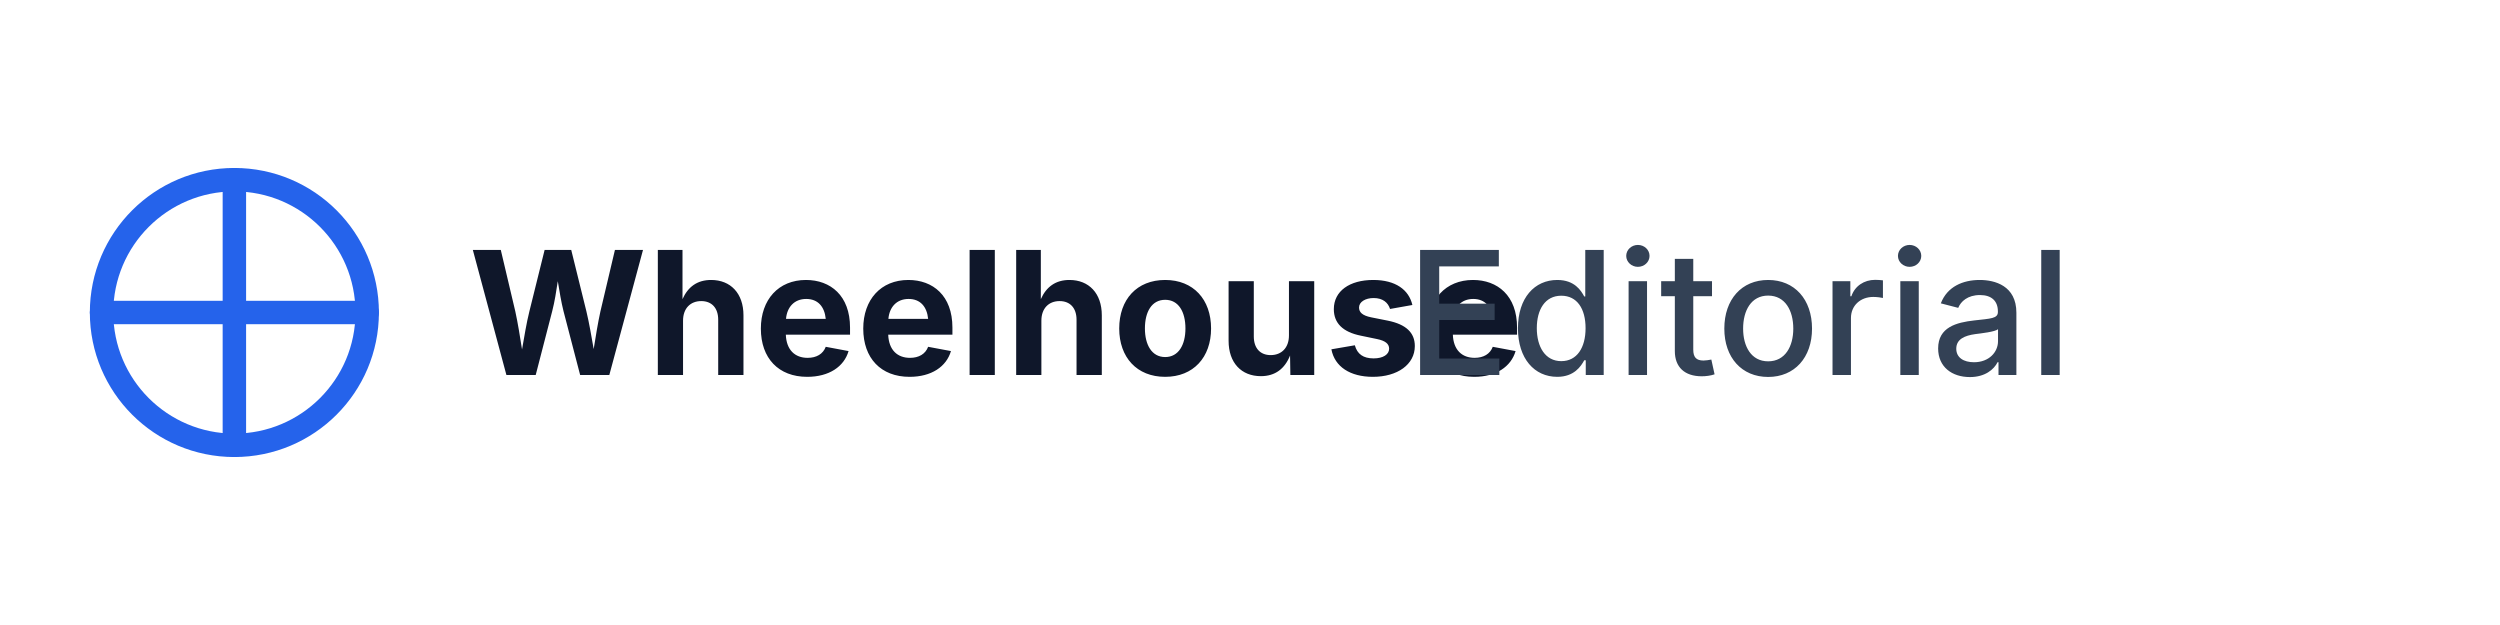
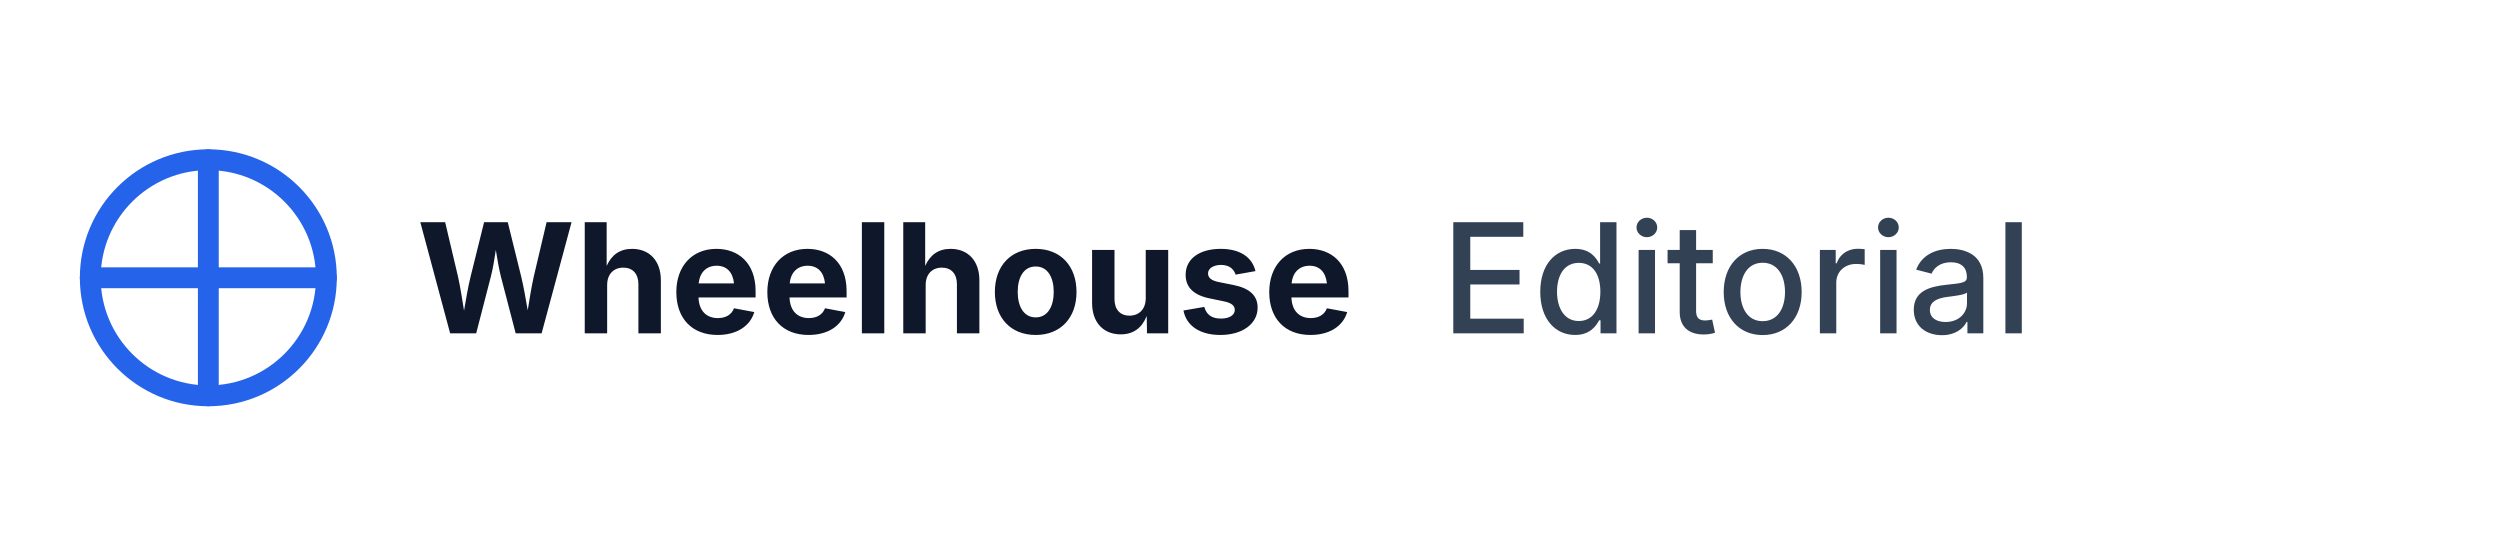
- <svg xmlns="http://www.w3.org/2000/svg" width="640" height="160" viewBox="0 0 640 160">
+ <svg xmlns="http://www.w3.org/2000/svg" width="720" height="160" viewBox="0 0 720 160">
  <defs>
    <style>
      .brand { font-family: Inter, -apple-system, BlinkMacSystemFont, "Segoe UI", Roboto, Arial, sans-serif; }
    </style>
  </defs>
  <circle cx="60" cy="80" r="34" fill="none" stroke="#2563eb" stroke-width="6" />
  <line x1="60" y1="46" x2="60" y2="114" stroke="#2563eb" stroke-width="6" stroke-linecap="round" />
  <line x1="26" y1="80" x2="94" y2="80" stroke="#2563eb" stroke-width="6" stroke-linecap="round" />
  <text x="120" y="96" class="brand" font-size="44" font-weight="700" fill="#0f172a">Wheelhouse</text>
-   <text x="360" y="96" class="brand" font-size="44" font-weight="500" fill="#334155">Editorial</text>
+   <text x="415" y="96" class="brand" font-size="44" font-weight="500" fill="#334155">Editorial</text>
</svg>
